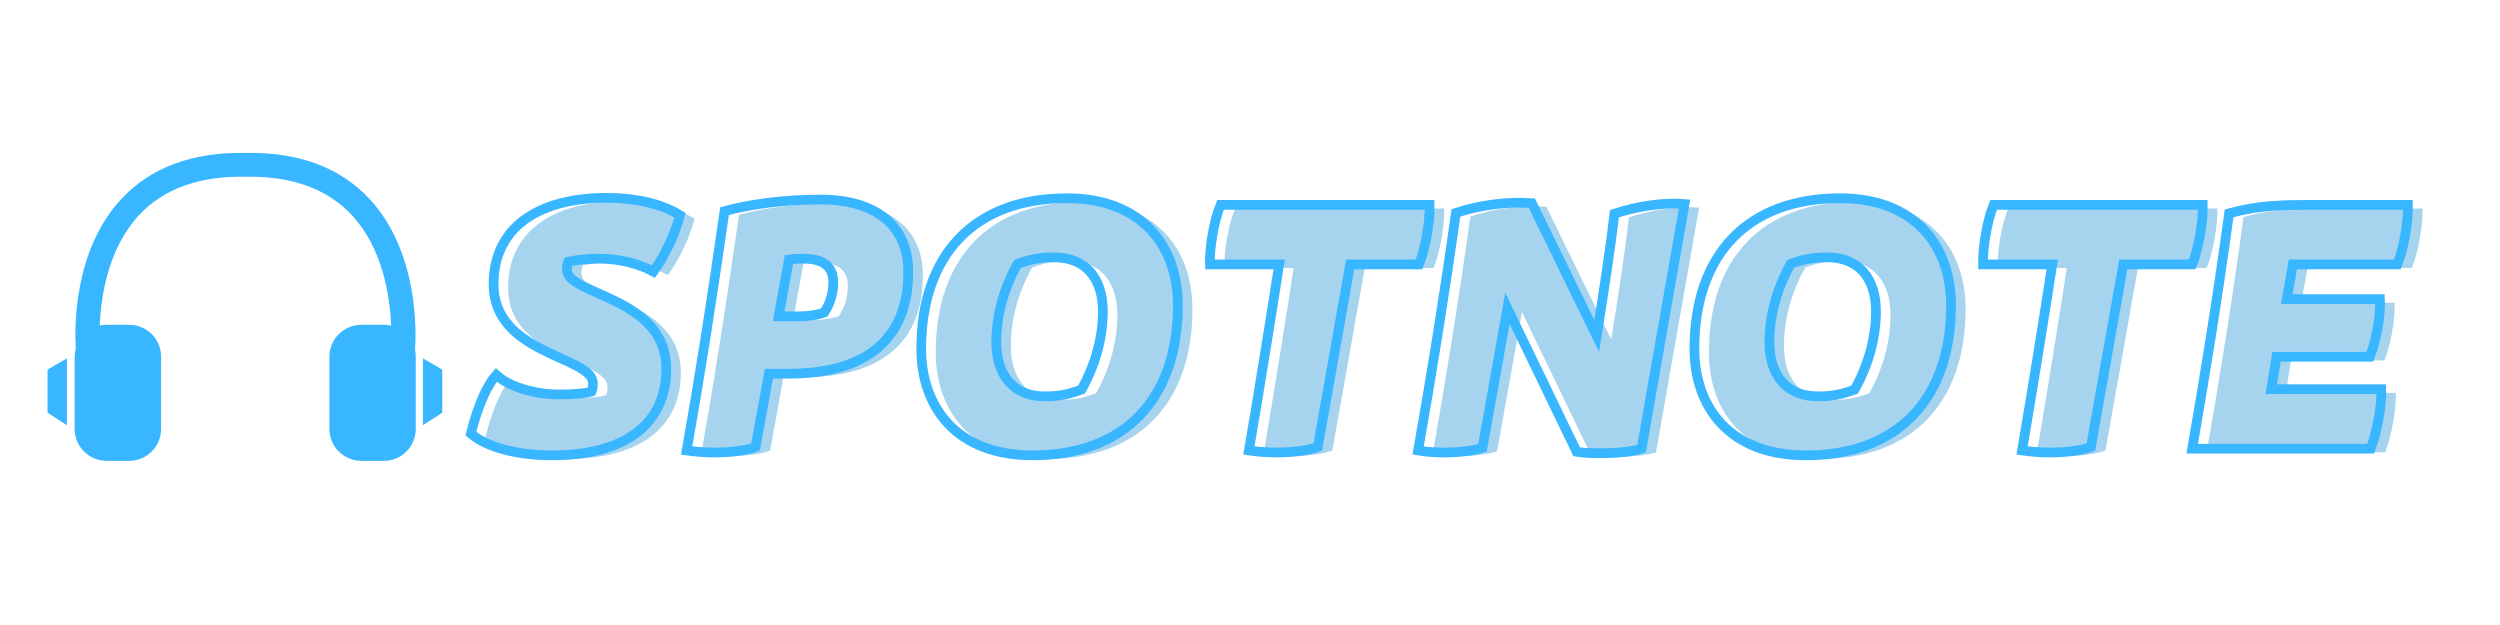
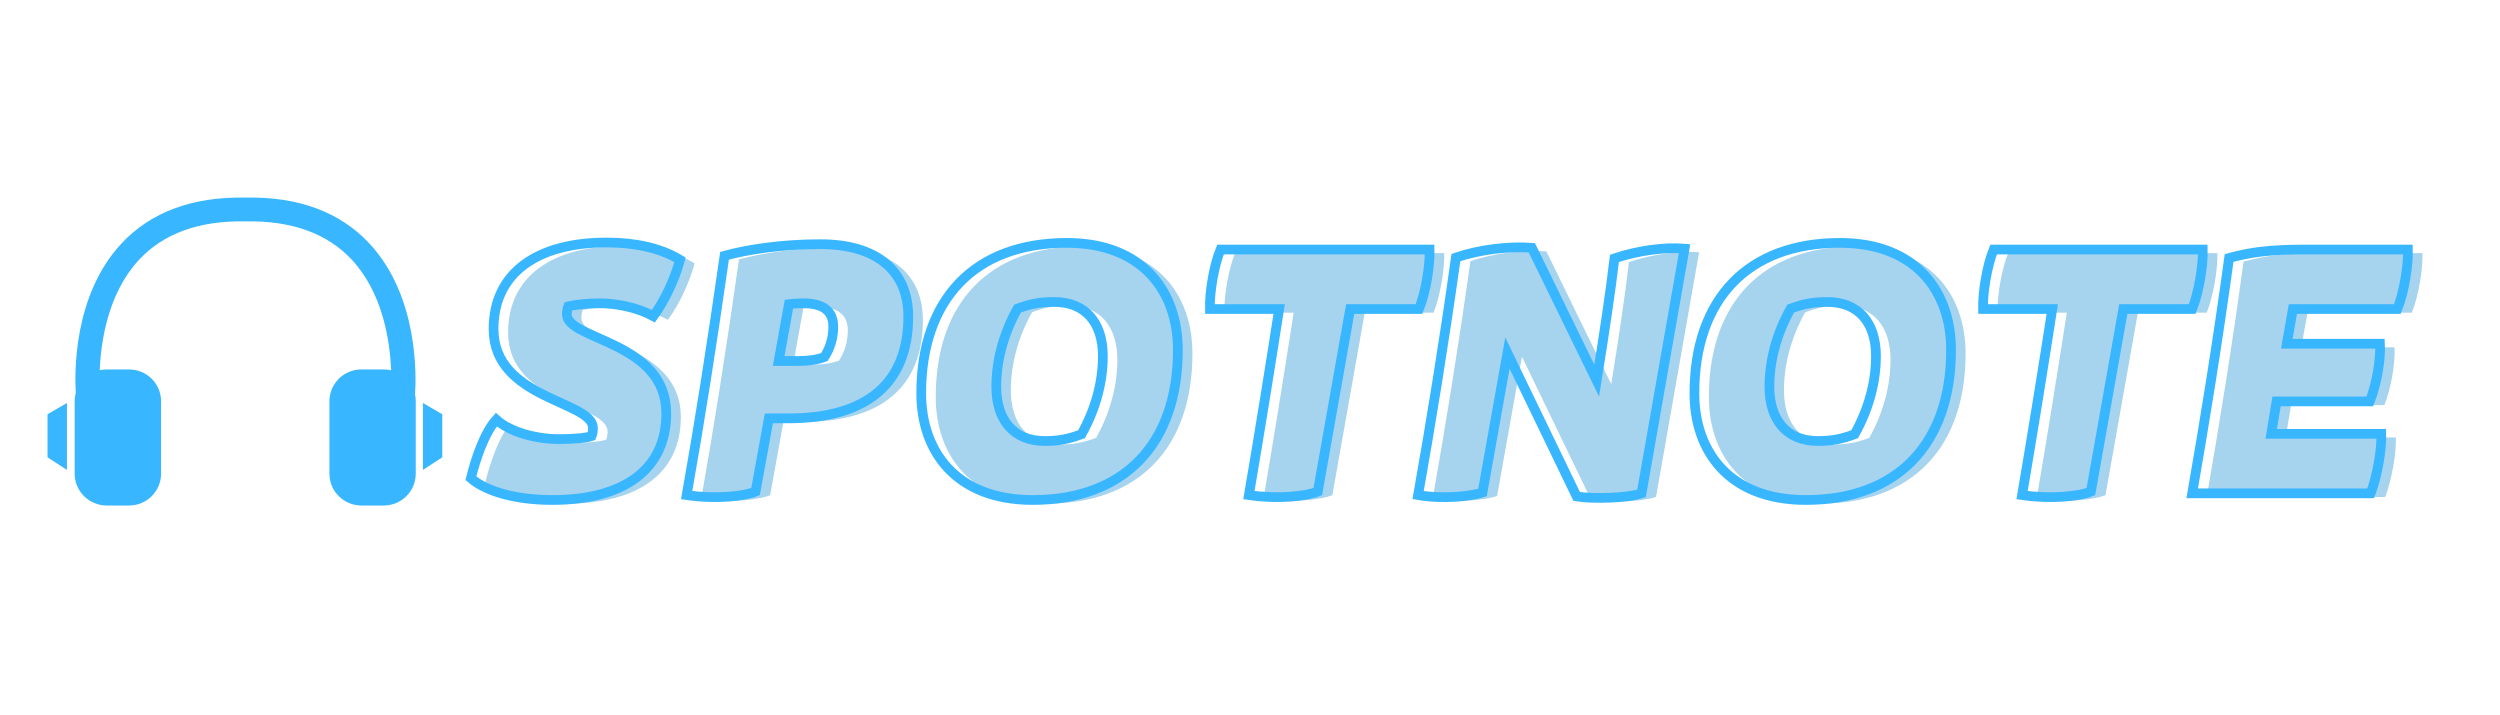
- <svg xmlns="http://www.w3.org/2000/svg" width="200" zoomAndPan="magnify" viewBox="0 0 150 37.5" height="50" preserveAspectRatio="xMidYMid meet" version="1.0">
+ <svg xmlns="http://www.w3.org/2000/svg" width="175" zoomAndPan="magnify" viewBox="0 0 150 37.5" height="50" preserveAspectRatio="xMidYMid meet" version="1.0">
  <defs>
    <g />
    <clipPath id="id1">
      <path d="M 4 9.16 L 25 9.16 L 25 27.664 L 4 27.664 Z M 4 9.16 " clip-rule="nonzero" />
    </clipPath>
    <clipPath id="id2">
      <path d="M 2.852 21 L 5 21 L 5 26 L 2.852 26 Z M 2.852 21 " clip-rule="nonzero" />
    </clipPath>
    <clipPath id="id3">
      <path d="M 25 21 L 26.535 21 L 26.535 26 L 25 26 Z M 25 21 " clip-rule="nonzero" />
    </clipPath>
  </defs>
  <g fill="#a6d3ed" fill-opacity="1">
    <g transform="translate(28.83413, 27.13951)">
      <g>
        <path d="M 5.168 0.398 C 9.484 0.398 12.016 -1.438 12.016 -4.797 C 12.016 -9.141 6.047 -9.191 6.047 -10.738 C 6.047 -11.031 6.129 -11.219 6.129 -11.219 C 6.715 -11.352 7.406 -11.402 8.02 -11.402 C 9.008 -11.402 10.258 -11.164 11.242 -10.633 C 11.938 -11.59 12.523 -12.844 12.844 -14.016 C 11.695 -14.707 10.18 -15.055 8.445 -15.055 C 4.262 -15.055 1.652 -13.215 1.652 -9.859 C 1.652 -5.621 7.621 -5.57 7.621 -3.918 C 7.621 -3.625 7.539 -3.438 7.539 -3.438 C 7.141 -3.305 6.316 -3.25 5.57 -3.25 C 4.262 -3.25 2.664 -3.648 1.812 -4.422 C 1.094 -3.625 0.559 -2 0.293 -0.906 C 1.254 -0.078 3.062 0.398 5.168 0.398 Z M 5.168 0.398 " />
      </g>
    </g>
  </g>
  <g fill="#a6d3ed" fill-opacity="1">
    <g transform="translate(41.6769, 27.13951)">
      <g>
        <path d="M 0.398 0.105 C 2.184 0.371 3.891 0.16 4.531 -0.105 L 5.328 -4.504 L 6.5 -4.504 C 11.219 -4.504 13.695 -6.609 13.695 -10.605 C 13.695 -13.348 11.805 -14.949 8.418 -14.949 C 6.102 -14.949 4.023 -14.629 2.664 -14.254 C 1.918 -9.008 1.172 -4.262 0.398 0.105 Z M 5.914 -7.941 L 6.527 -11.352 C 6.527 -11.352 6.926 -11.402 7.379 -11.402 C 8.578 -11.402 9.191 -10.949 9.191 -9.992 C 9.191 -9.324 9.008 -8.711 8.66 -8.18 C 8.234 -8.02 7.699 -7.941 7.086 -7.941 Z M 5.914 -7.941 " />
      </g>
    </g>
  </g>
  <g fill="#a6d3ed" fill-opacity="1">
    <g transform="translate(55.1325, 27.13951)">
      <g>
        <path d="M 7.699 0.398 C 13.188 0.398 16.414 -2.957 16.414 -8.605 C 16.414 -12.098 14.309 -15.027 9.754 -15.027 C 4.238 -15.027 1.012 -11.672 1.012 -5.996 C 1.012 -2.531 3.09 0.398 7.699 0.398 Z M 8.418 -3.145 C 6.582 -3.145 5.516 -4.371 5.516 -6.395 C 5.516 -7.941 5.941 -9.566 6.793 -11.086 C 7.594 -11.379 8.152 -11.484 9.008 -11.484 C 10.844 -11.484 11.91 -10.258 11.91 -8.234 C 11.91 -6.688 11.484 -5.062 10.633 -3.543 C 9.832 -3.25 9.273 -3.145 8.418 -3.145 Z M 8.418 -3.145 " />
      </g>
    </g>
  </g>
  <g fill="#a6d3ed" fill-opacity="1">
    <g transform="translate(71.8654, 27.13951)">
      <g>
        <path d="M 3.945 0.105 C 5.73 0.371 7.406 0.16 8.074 -0.105 L 10.02 -11.059 L 14.148 -11.059 C 14.547 -12.043 14.816 -13.668 14.789 -14.629 L 2.238 -14.629 C 1.84 -13.668 1.57 -12.043 1.598 -11.059 L 5.754 -11.059 C 5.328 -8.285 4.555 -3.465 3.945 0.105 Z M 3.945 0.105 " />
      </g>
    </g>
  </g>
  <g fill="#a6d3ed" fill-opacity="1">
    <g transform="translate(85.58744, 27.13951)">
      <g>
        <path d="M 12.148 -14.094 C 11.938 -12.23 11.512 -9.379 11.086 -6.77 L 7.195 -14.734 C 5.809 -14.84 4.051 -14.629 2.637 -14.148 C 1.918 -9.008 1.145 -4.262 0.371 0.105 C 1.918 0.371 3.598 0.16 4.238 -0.055 L 5.73 -8.418 L 9.887 0.188 C 10.816 0.348 12.949 0.293 13.773 0 L 16.359 -14.68 C 15.242 -14.789 13.562 -14.574 12.148 -14.094 Z M 12.148 -14.094 " />
      </g>
    </g>
  </g>
  <g fill="#a6d3ed" fill-opacity="1">
    <g transform="translate(101.521, 27.13951)">
      <g>
        <path d="M 7.699 0.398 C 13.188 0.398 16.414 -2.957 16.414 -8.605 C 16.414 -12.098 14.309 -15.027 9.754 -15.027 C 4.238 -15.027 1.012 -11.672 1.012 -5.996 C 1.012 -2.531 3.09 0.398 7.699 0.398 Z M 8.418 -3.145 C 6.582 -3.145 5.516 -4.371 5.516 -6.395 C 5.516 -7.941 5.941 -9.566 6.793 -11.086 C 7.594 -11.379 8.152 -11.484 9.008 -11.484 C 10.844 -11.484 11.91 -10.258 11.91 -8.234 C 11.91 -6.688 11.484 -5.062 10.633 -3.543 C 9.832 -3.25 9.273 -3.145 8.418 -3.145 Z M 8.418 -3.145 " />
      </g>
    </g>
  </g>
  <g fill="#a6d3ed" fill-opacity="1">
    <g transform="translate(118.2539, 27.13951)">
      <g>
        <path d="M 3.945 0.105 C 5.73 0.371 7.406 0.16 8.074 -0.105 L 10.02 -11.059 L 14.148 -11.059 C 14.547 -12.043 14.816 -13.668 14.789 -14.629 L 2.238 -14.629 C 1.84 -13.668 1.57 -12.043 1.598 -11.059 L 5.754 -11.059 C 5.328 -8.285 4.555 -3.465 3.945 0.105 Z M 3.945 0.105 " />
      </g>
    </g>
  </g>
  <g fill="#a6d3ed" fill-opacity="1">
    <g transform="translate(131.9759, 27.13951)">
      <g>
        <path d="M 0.426 0 L 11.137 0 C 11.512 -0.961 11.805 -2.586 11.777 -3.57 L 5.168 -3.57 L 5.488 -5.516 L 11.086 -5.516 C 11.484 -6.5 11.75 -8.02 11.695 -8.98 L 6.102 -8.98 L 6.477 -11.059 L 12.734 -11.059 C 13.137 -12.043 13.402 -13.668 13.375 -14.629 L 7.168 -14.629 C 5.09 -14.629 3.918 -14.469 2.637 -14.121 C 1.945 -9.008 1.172 -4.262 0.426 0 Z M 0.426 0 " />
      </g>
    </g>
  </g>
  <path stroke-linecap="butt" transform="matrix(0.740132, 0, 0, 0.740132, 12.92766, 5.458149)" fill="none" stroke-linejoin="miter" d="M 27.299 29.538 C 33.126 29.538 36.546 27.058 36.546 22.524 C 36.546 16.65 28.487 16.581 28.487 14.491 C 28.487 14.095 28.592 13.847 28.592 13.847 C 29.384 13.663 30.324 13.594 31.147 13.594 C 32.477 13.594 34.171 13.916 35.506 14.639 C 36.441 13.335 37.232 11.652 37.66 10.068 C 36.113 9.129 34.066 8.665 31.722 8.665 C 26.07 8.665 22.544 11.14 22.544 15.673 C 22.544 21.405 30.603 21.479 30.603 23.712 C 30.603 24.102 30.498 24.361 30.498 24.361 C 29.965 24.535 28.846 24.603 27.838 24.603 C 26.07 24.603 23.916 24.07 22.766 23.025 C 21.789 24.102 21.066 26.303 20.707 27.781 C 22.011 28.894 24.455 29.538 27.299 29.538 Z M 38.198 29.142 C 40.615 29.501 42.922 29.222 43.782 28.857 L 44.864 22.92 L 46.447 22.92 C 52.817 22.92 56.164 20.07 56.164 14.676 C 56.164 10.966 53.614 8.802 49.039 8.802 C 45.909 8.802 43.096 9.235 41.27 9.741 C 40.256 16.835 39.248 23.242 38.198 29.142 Z M 45.656 18.27 L 46.489 13.663 C 46.489 13.663 47.022 13.594 47.64 13.594 C 49.255 13.594 50.084 14.206 50.084 15.499 C 50.084 16.397 49.83 17.23 49.361 17.953 C 48.791 18.165 48.073 18.27 47.244 18.27 Z M 66.249 29.538 C 73.67 29.538 78.019 24.999 78.019 17.373 C 78.019 12.655 75.179 8.696 69.02 8.696 C 61.568 8.696 57.214 13.23 57.214 20.898 C 57.214 25.58 60.022 29.538 66.249 29.538 Z M 67.215 24.757 C 64.74 24.757 63.299 23.094 63.299 20.36 C 63.299 18.27 63.869 16.08 65.02 14.022 C 66.102 13.626 66.856 13.488 68.007 13.488 C 70.498 13.488 71.939 15.14 71.939 17.874 C 71.939 19.964 71.358 22.16 70.208 24.208 C 69.126 24.603 68.371 24.757 67.215 24.757 Z M 83.777 29.142 C 86.194 29.501 88.464 29.222 89.361 28.857 L 91.989 14.058 L 97.568 14.058 C 98.106 12.734 98.465 10.533 98.428 9.235 L 81.476 9.235 C 80.937 10.533 80.579 12.734 80.616 14.058 L 86.231 14.058 C 85.651 17.8 84.606 24.324 83.777 29.142 Z M 113.412 9.952 C 113.121 12.475 112.541 16.328 111.971 19.859 L 106.714 9.092 C 104.841 8.95 102.466 9.235 100.56 9.884 C 99.584 16.835 98.539 23.242 97.494 29.142 C 99.584 29.501 101.853 29.222 102.714 28.931 L 104.735 17.626 L 110.351 29.253 C 111.607 29.464 114.494 29.396 115.607 29 L 119.096 9.161 C 117.586 9.023 115.317 9.303 113.412 9.952 Z M 128.928 29.538 C 136.344 29.538 140.698 24.999 140.698 17.373 C 140.698 12.655 137.858 8.696 131.694 8.696 C 124.242 8.696 119.893 13.23 119.893 20.898 C 119.893 25.58 122.695 29.538 128.928 29.538 Z M 129.894 24.757 C 127.414 24.757 125.973 23.094 125.973 20.36 C 125.973 18.27 126.543 16.08 127.699 14.022 C 128.775 13.626 129.535 13.488 130.686 13.488 C 133.172 13.488 134.612 15.14 134.612 17.874 C 134.612 19.964 134.032 22.16 132.881 24.208 C 131.799 24.603 131.045 24.757 129.894 24.757 Z M 146.456 29.142 C 148.873 29.501 151.137 29.222 152.034 28.857 L 154.663 14.058 L 160.247 14.058 C 160.78 12.734 161.144 10.533 161.107 9.235 L 144.149 9.235 C 143.616 10.533 143.257 12.734 143.289 14.058 L 148.905 14.058 C 148.329 17.8 147.279 24.324 146.456 29.142 Z M 160.247 29 L 174.713 29 C 175.214 27.707 175.621 25.511 175.579 24.176 L 166.654 24.176 L 167.087 21.548 L 174.644 21.548 C 175.183 20.218 175.542 18.165 175.473 16.872 L 167.915 16.872 L 168.411 14.058 L 176.877 14.058 C 177.415 12.734 177.774 10.533 177.737 9.235 L 169.356 9.235 C 166.543 9.235 164.96 9.451 163.239 9.921 C 162.294 16.835 161.249 23.242 160.247 29 Z M 160.247 29 " stroke="#38b6ff" stroke-width="0.787" stroke-opacity="1" stroke-miterlimit="4" />
  <g clip-path="url(#id1)">
    <path fill="#38b6ff" d="M 24.902 20.984 C 24.969 20.016 25.152 15.141 22.168 11.934 C 20.406 10.043 17.906 9.113 14.727 9.176 C 11.551 9.117 9.047 10.043 7.285 11.934 C 4.375 15.059 4.477 19.77 4.547 20.902 C 4.504 21.059 4.48 21.227 4.48 21.395 L 4.48 25.742 C 4.48 26.797 5.344 27.652 6.406 27.652 L 7.742 27.652 C 8.805 27.652 9.664 26.797 9.664 25.742 L 9.664 21.395 C 9.664 20.34 8.805 19.488 7.742 19.488 L 6.406 19.488 C 6.262 19.488 6.121 19.504 5.984 19.531 C 6.055 17.801 6.48 14.906 8.348 12.902 C 9.82 11.324 11.965 10.551 14.711 10.605 L 14.742 10.605 C 17.488 10.551 19.633 11.324 21.105 12.902 C 22.977 14.906 23.398 17.805 23.469 19.539 C 23.328 19.504 23.176 19.488 23.023 19.488 L 21.688 19.488 C 20.625 19.488 19.766 20.34 19.766 21.395 L 19.766 25.742 C 19.766 26.797 20.625 27.652 21.688 27.652 L 23.023 27.652 C 24.086 27.652 24.945 26.797 24.945 25.742 L 24.945 21.395 C 24.945 21.254 24.93 21.117 24.902 20.984 Z M 24.902 20.984 " fill-opacity="1" fill-rule="nonzero" />
  </g>
  <g clip-path="url(#id2)">
    <path fill="#38b6ff" d="M 4.016 21.5 L 2.852 22.176 L 2.852 24.762 L 4.016 25.516 " fill-opacity="1" fill-rule="nonzero" />
  </g>
  <g clip-path="url(#id3)">
    <path fill="#38b6ff" d="M 25.375 21.5 L 26.535 22.176 L 26.535 24.762 L 25.375 25.516 " fill-opacity="1" fill-rule="nonzero" />
  </g>
</svg>
